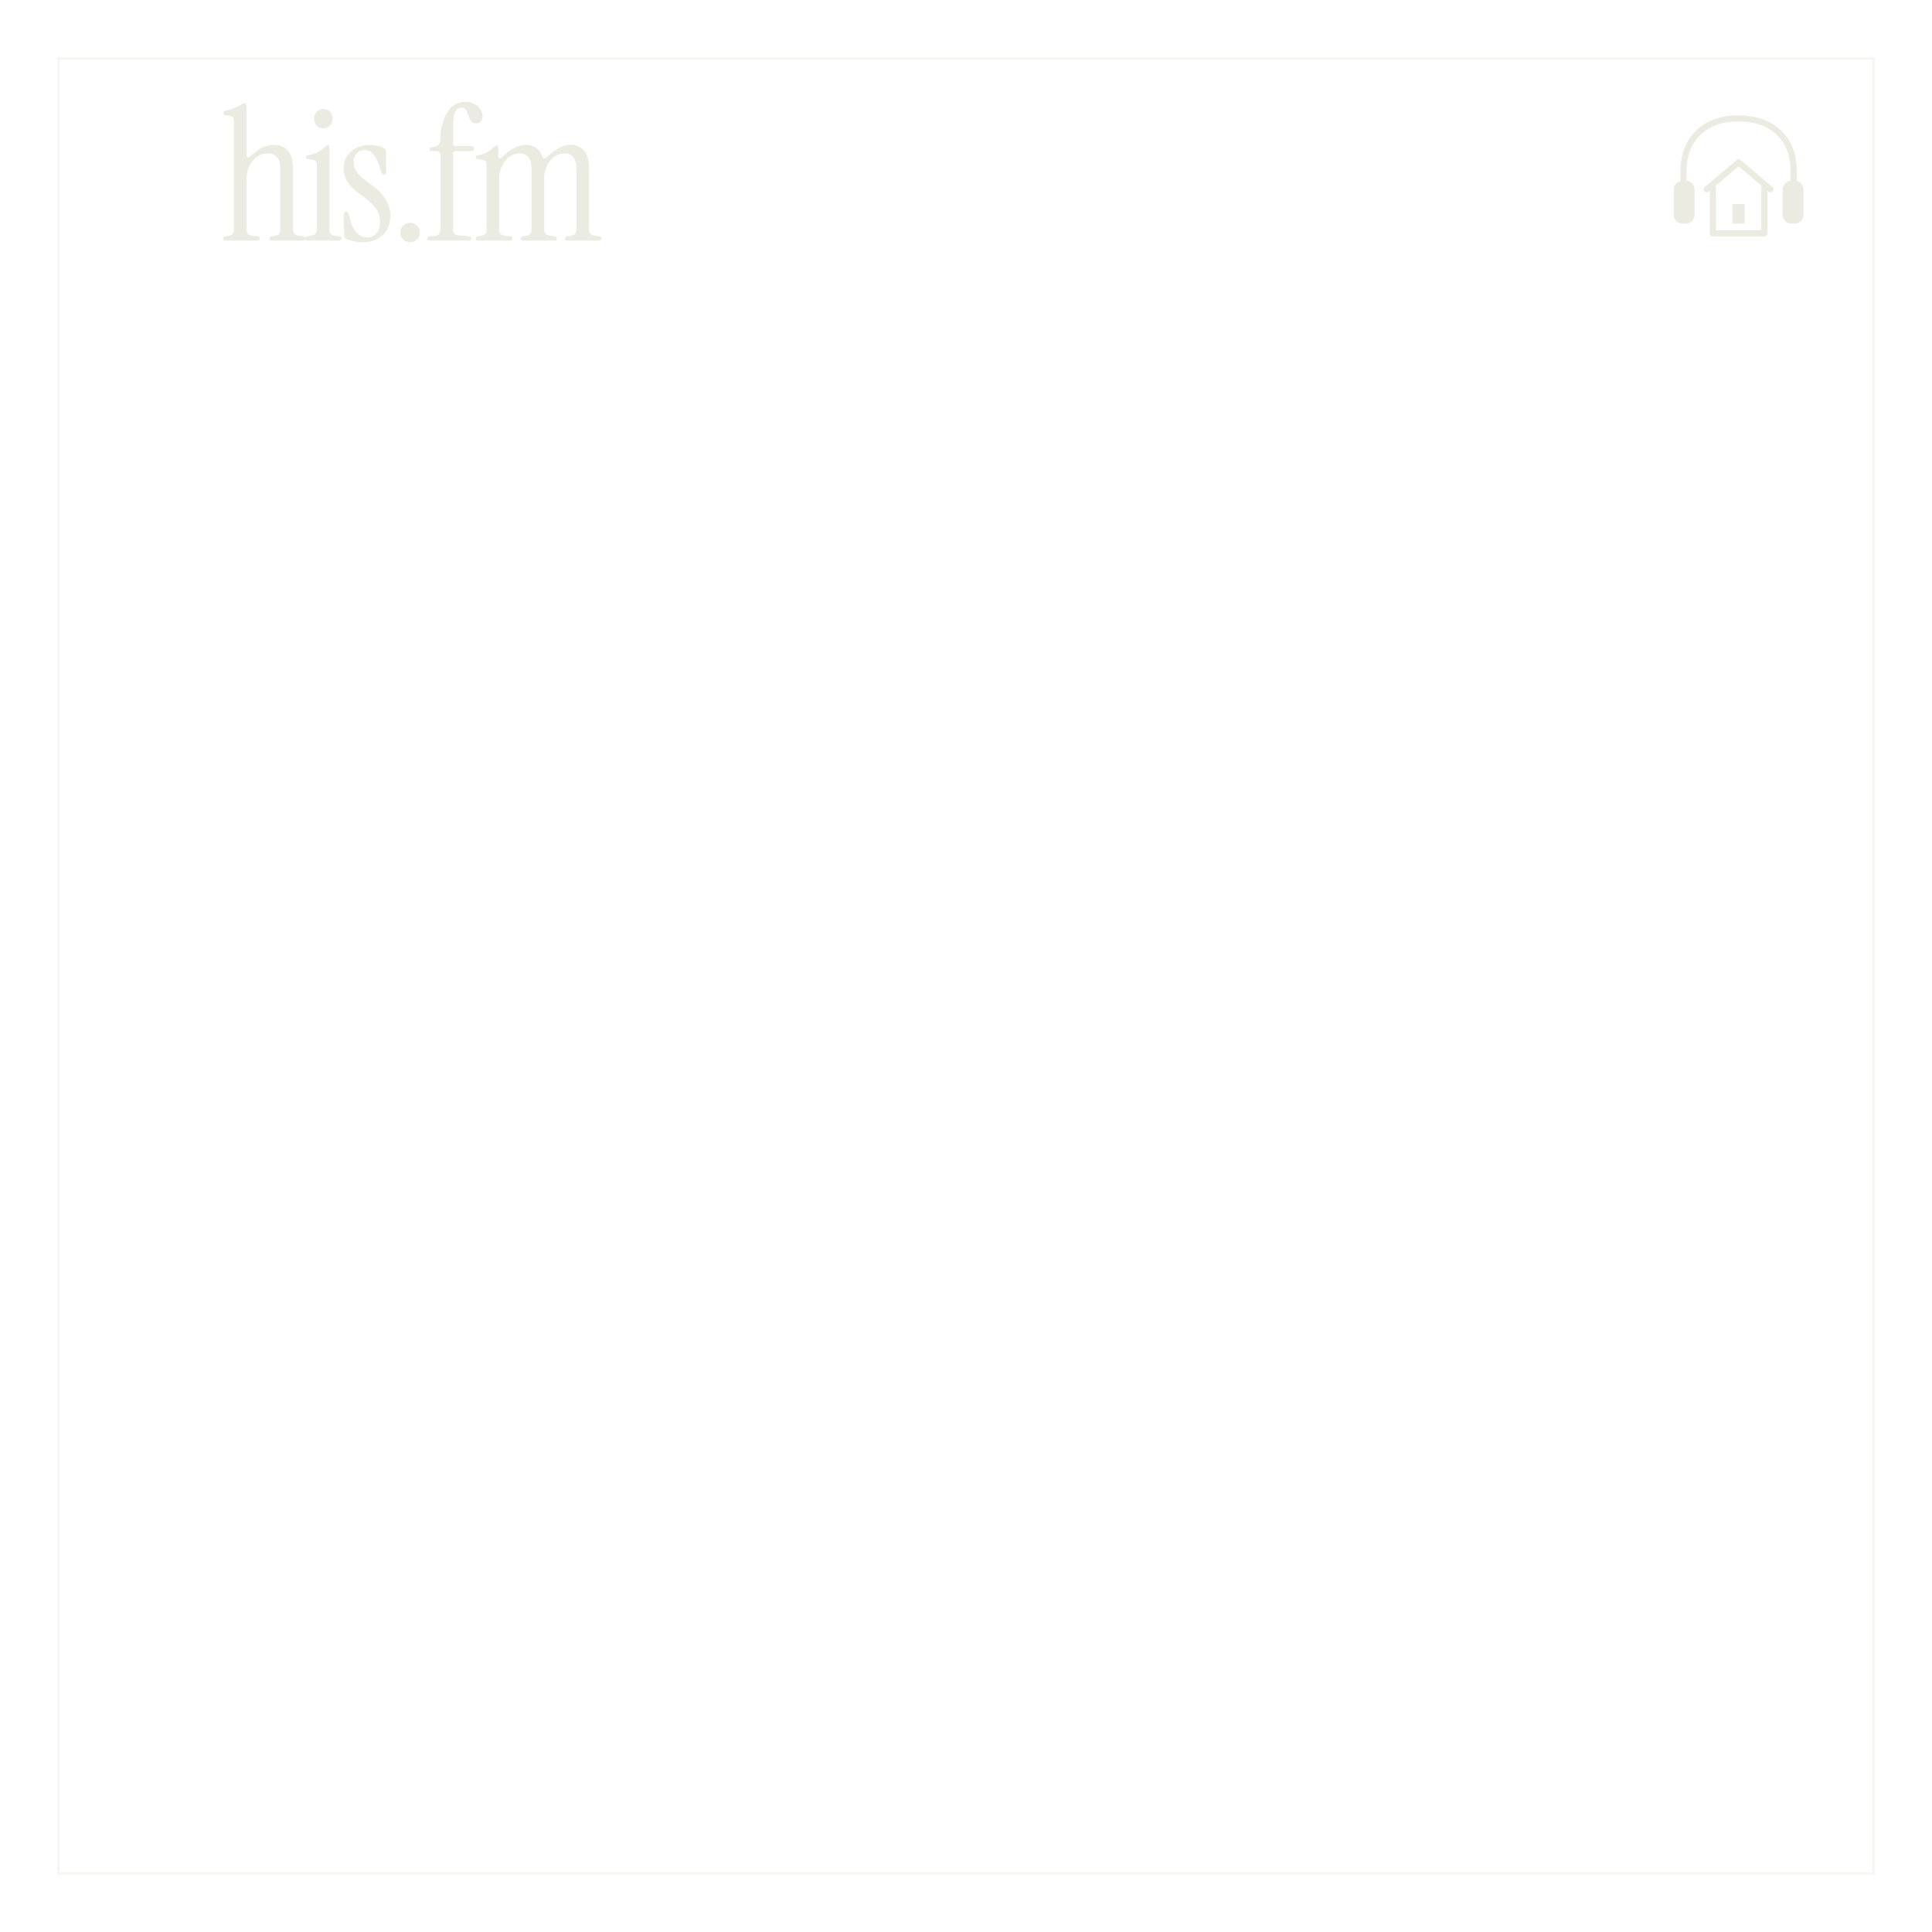
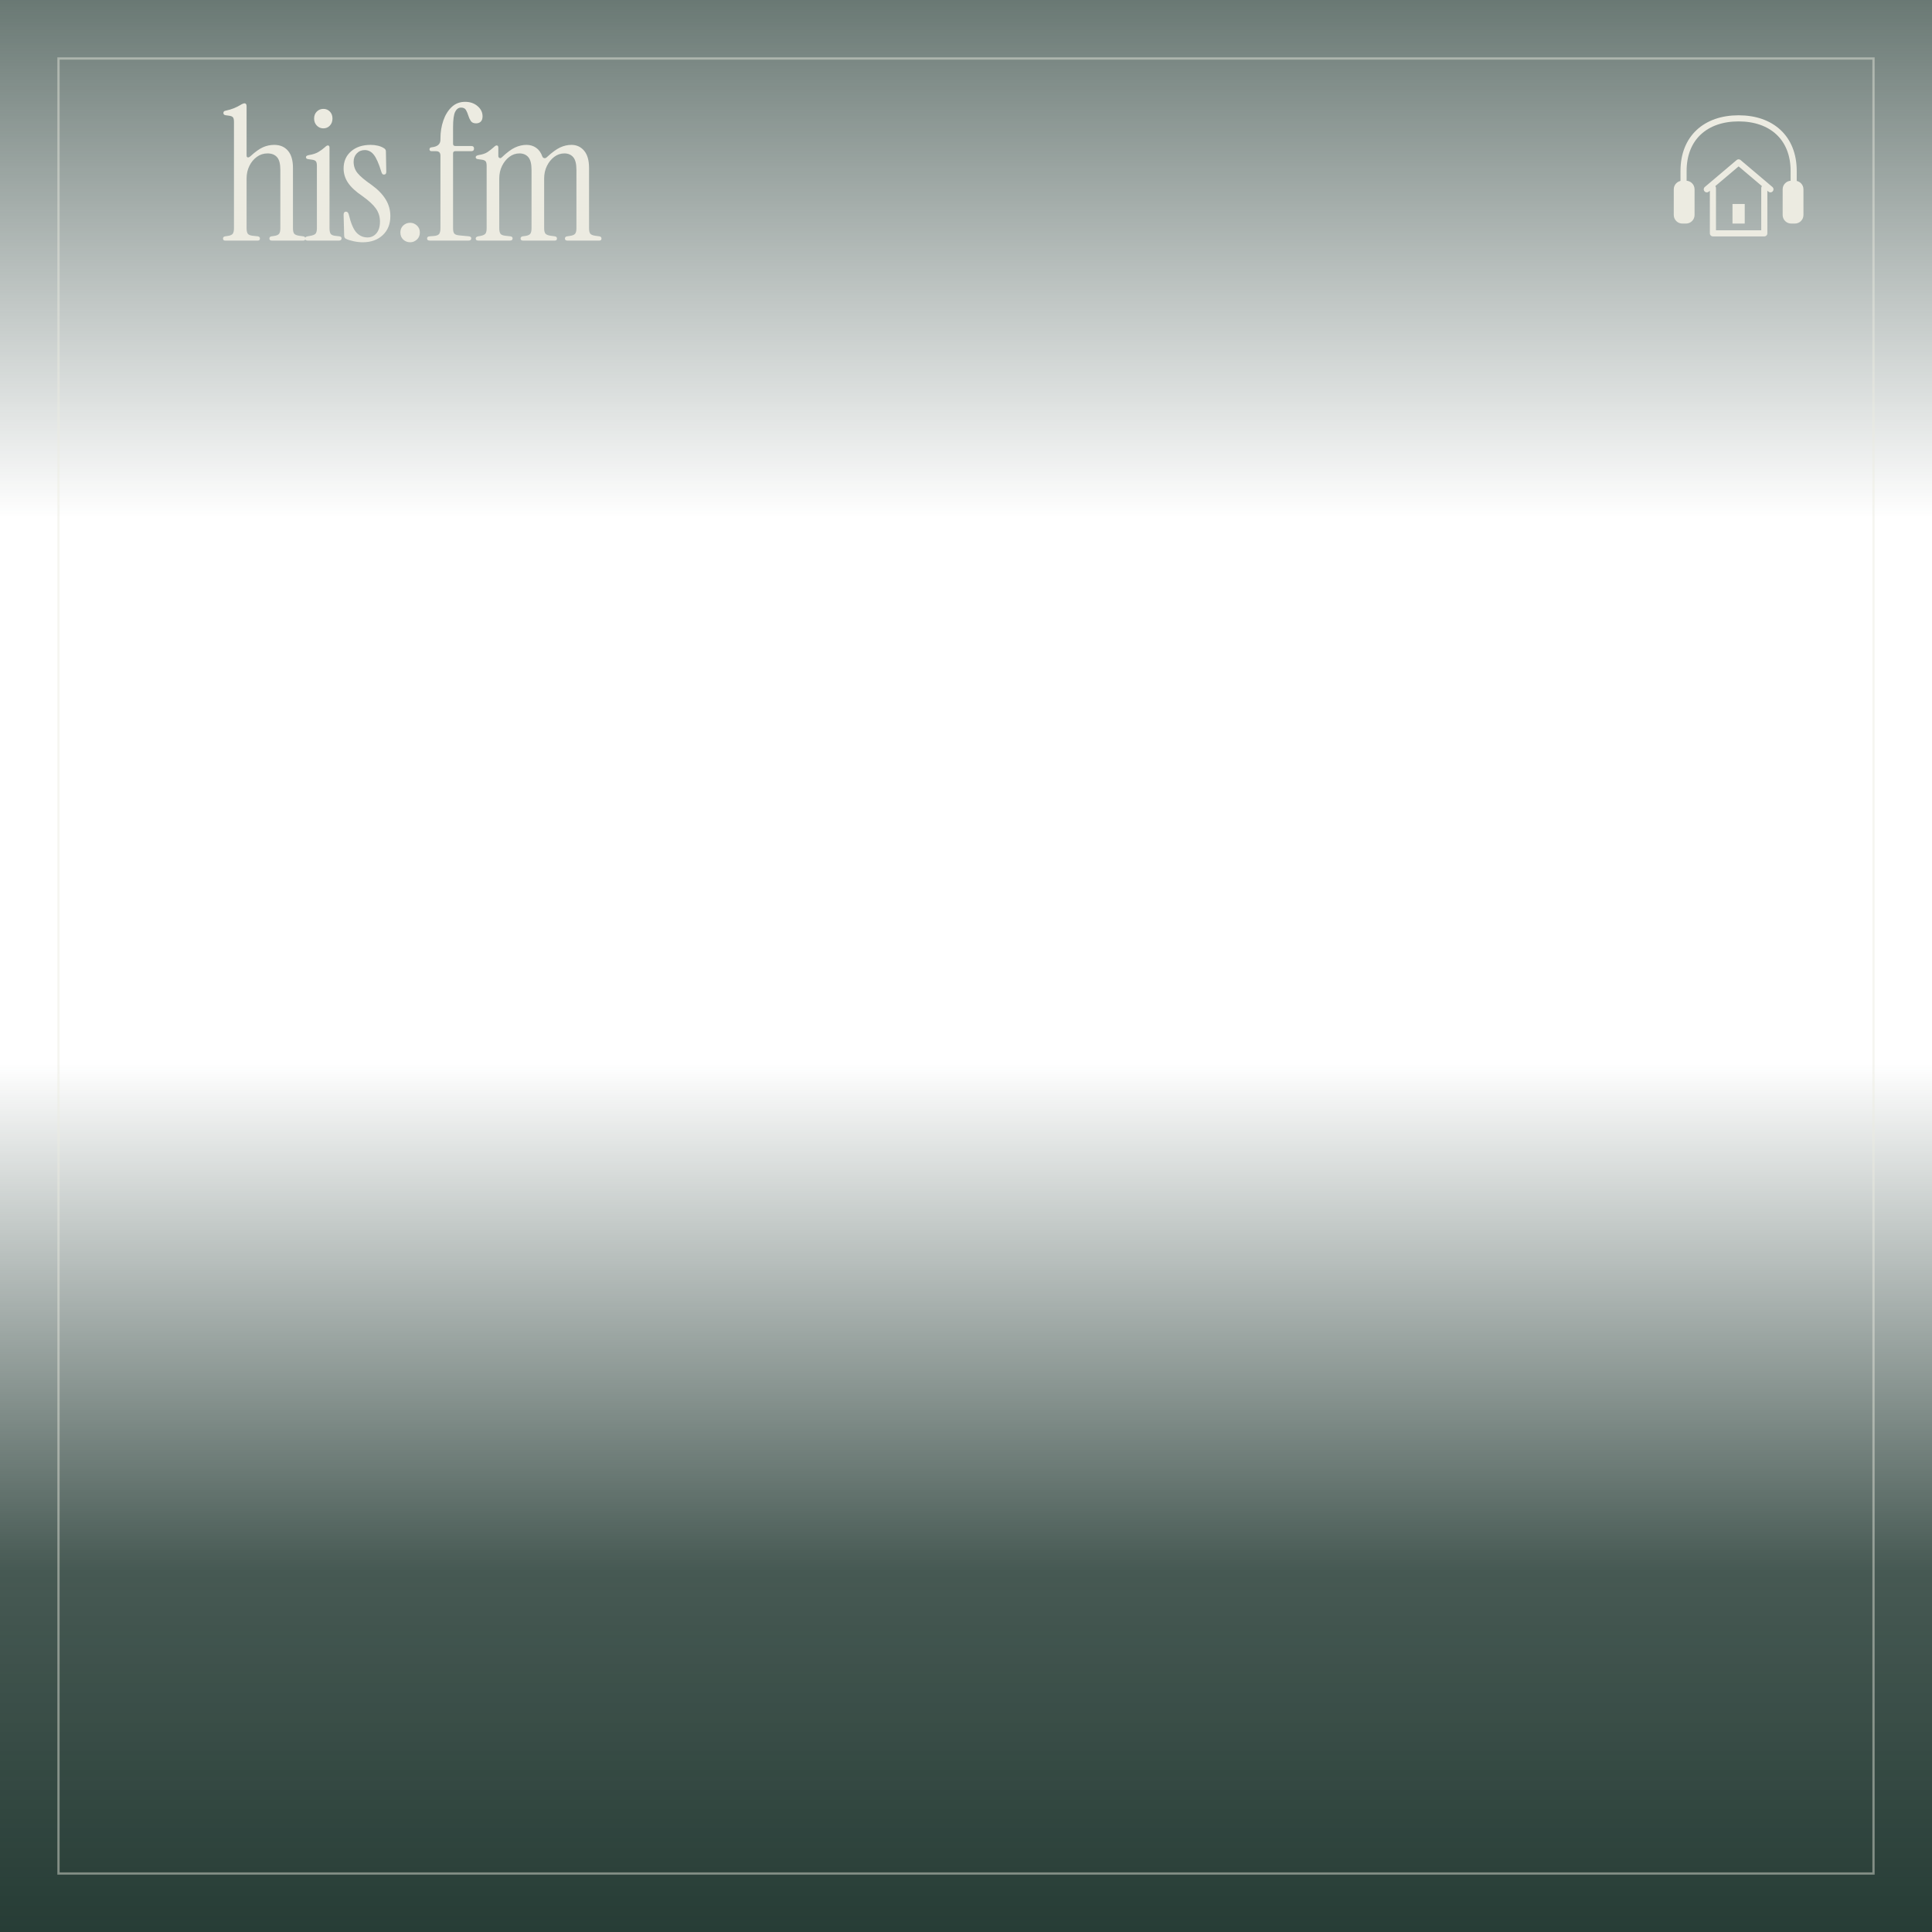
<svg xmlns="http://www.w3.org/2000/svg" width="1600" height="1600" viewBox="0 0 1024 1024" role="img" aria-label="his.fm cover frame">
+   <defs>
+     <linearGradient id="forest-shade" x1="0" y1="0" x2="0" y2="1">
+       <stop stop-color="#263C35" stop-opacity=".7" />
+       <stop offset=".27" stop-color="#263C35" stop-opacity="0" />
+       <stop offset=".55" stop-color="#263C35" stop-opacity="0" />
+       <stop offset=".81" stop-color="#263C35" stop-opacity=".85" />
+       <stop offset="1" stop-color="#263C35" />
+     </linearGradient>
+   </defs>
+   <rect width="1024" height="1024" fill="url(#forest-shade)" />
  <rect x="31" y="31" width="962" height="962" fill="none" stroke="#ECEBE1" stroke-opacity=".45" stroke-width="1.2" />
  <g transform="translate(59 46) scale(0.5316667)">
    <path fill="#ECEBE1" transform="matrix(0.1849406 0 0 -0.1849406 108.5865 153.3355)" d="M27 0Q15 0 15 11Q15 21 26 23L40 25Q61 28 67.5 37.0Q74 46 74 67V640Q74 658 68.5 664.5Q63 671 49 673L28 676Q17 678 17 688Q17 698 28 700Q56 706 75.0 714.0Q94 722 107 730Q123 740 131 740Q142 740 142 724V459Q142 450 148.0 448.5Q154 447 163 455Q201 490 230.0 503.0Q259 516 291 516Q338 516 365.0 484.5Q392 453 392 392V67Q392 46 398.5 37.5Q405 29 426 26L448 23Q459 21 459 11Q459 0 447 0H279Q265 0 265 11Q265 21 276 23L290 25Q311 28 317.5 37.0Q324 46 324 67V381Q324 430 306.0 450.0Q288 470 255 470Q223 470 197.5 451.5Q172 433 157.0 402.5Q142 372 142 335V67Q142 46 148.5 37.0Q155 28 176 26L203 23Q214 21 214 11Q214 0 202 0ZM556.0 605Q535.0 605 520.5 620.0Q506.0 635 506.0 658Q506.0 681 520.5 695.5Q535.0 710 556.0 710Q577.0 710 591.0 695.5Q605.0 681 605.0 658Q605.0 635 591.0 620.0Q577.0 605 556.0 605ZM472.0 0Q457.0 0 457.0 11Q457.0 20 470.0 23L482.0 25Q507.0 29 514.0 37.5Q521.0 46 521.0 67V403Q521.0 421 515.5 427.5Q510.0 434 496.0 436L475.0 439Q462.0 440 462.0 450Q462.0 458 478.0 461Q509.0 466 528.0 477.0Q547.0 488 565.0 504Q574.0 513 580.0 513Q589.0 513 589.0 501V67Q589.0 46 595.0 37.0Q601.0 28 618.0 26L643.0 23Q654.0 21 654.0 12Q654.0 0 639.0 0ZM768.0 -9Q745.0 -9 719.0 -3.5Q693.0 2 677.0 10Q668.0 15 668.0 27L665.0 139Q665.0 156 678.0 156Q689.0 156 693.0 140Q710.0 69 734.5 43.0Q759.0 17 794.0 17Q823.0 17 842.0 39.5Q861.0 62 861.0 102Q861.0 142 839.0 173.0Q817.0 204 765.0 241Q713.0 276 689.0 311.5Q665.0 347 665.0 389Q665.0 446 705.0 481.0Q745.0 516 811.0 516Q831.0 516 850.0 511.5Q869.0 507 884.0 497Q893.0 491 893.0 481L895.0 371Q895.0 356 883.0 356Q876.0 356 873.0 360.5Q870.0 365 868.0 372Q848.0 437 828.0 462.5Q808.0 488 779.0 488Q753.0 488 736.0 470.0Q719.0 452 719.0 425Q719.0 390 740.0 364.0Q761.0 338 816.0 300Q866.0 264 891.5 222.5Q917.0 181 917.0 132Q917.0 68 876.0 29.5Q835.0 -9 768.0 -9ZM1024.0 -9Q1002.0 -9 986.5 5.5Q971.0 20 971.0 44Q971.0 67 986.5 81.5Q1002.0 96 1024.0 96Q1044.0 96 1060.0 81.5Q1076.0 67 1076.0 44Q1076.0 20 1060.0 5.5Q1044.0 -9 1024.0 -9ZM1187.0 67V458Q1187.0 482 1163.0 482H1140.0Q1128.0 482 1128.0 492Q1128.0 502 1140.0 503Q1187.0 508 1187.0 544V550Q1187.0 602 1202.5 647.0Q1218.0 692 1247.5 720.0Q1277.0 748 1320.0 748Q1360.0 748 1387.0 725.0Q1414.0 702 1414.0 670Q1414.0 651 1404.5 641.5Q1395.0 632 1379.0 632Q1359.0 632 1350.5 645.0Q1342.0 658 1337.0 674.5Q1332.0 691 1324.5 704.0Q1317.0 717 1298.0 717Q1278.0 717 1266.5 694.5Q1255.0 672 1255.0 610V522Q1255.0 510 1267.0 510H1353.0Q1368.0 510 1368.0 496Q1368.0 482 1353.0 482H1267.0Q1255.0 482 1255.0 470V67Q1255.0 46 1261.5 38.0Q1268.0 30 1289.0 28L1342.0 23Q1353.0 21 1353.0 12Q1353.0 0 1338.0 0H1130.0Q1115.0 0 1115.0 11Q1115.0 22 1128.0 23L1153.0 25Q1174.0 27 1180.5 36.5Q1187.0 46 1187.0 67ZM1392.0 0Q1377.0 0 1377.0 11Q1377.0 20 1390.0 23L1402.0 25Q1423.0 29 1429.5 37.5Q1436.0 46 1436.0 67V403Q1436.0 421 1430.5 427.5Q1425.0 434 1411.0 436L1390.0 439Q1377.0 440 1377.0 450Q1377.0 458 1393.0 461Q1424.0 466 1440.5 477.0Q1457.0 488 1475.0 504Q1484.0 513 1490.0 513Q1499.0 513 1499.0 501V456Q1499.0 449 1505.0 445.5Q1511.0 442 1518.0 449Q1559.0 488 1589.5 502.0Q1620.0 516 1651.0 516Q1680.0 516 1702.5 500.5Q1725.0 485 1736.0 454Q1739.0 446 1746.5 444.5Q1754.0 443 1761.0 450Q1802.0 488 1832.0 502.0Q1862.0 516 1893.0 516Q1935.0 516 1961.5 484.5Q1988.0 453 1988.0 392V67Q1988.0 46 1994.5 37.5Q2001.0 29 2022.0 26L2044.0 23Q2055.0 21 2055.0 11Q2055.0 0 2043.0 0H1872.0Q1858.0 0 1858.0 11Q1858.0 21 1869.0 23L1883.0 25Q1906.0 28 1913.0 37.0Q1920.0 46 1920.0 67V381Q1920.0 430 1902.5 450.0Q1885.0 470 1855.0 470Q1825.0 470 1800.5 451.5Q1776.0 433 1761.0 402.5Q1746.0 372 1746.0 335V67Q1746.0 46 1753.0 37.5Q1760.0 29 1782.0 26L1804.0 23Q1815.0 21 1815.0 11Q1815.0 0 1803.0 0H1633.0Q1619.0 0 1619.0 11Q1619.0 21 1630.0 23L1644.0 25Q1665.0 28 1671.5 37.0Q1678.0 46 1678.0 67V381Q1678.0 430 1660.5 450.0Q1643.0 470 1613.0 470Q1583.0 470 1558.5 451.5Q1534.0 433 1519.0 402.5Q1504.0 372 1504.0 335V67Q1504.0 46 1510.5 37.0Q1517.0 28 1538.0 26L1565.0 23Q1576.0 21 1576.0 12Q1576.0 0 1561.0 0Z" />
  </g>
  <g transform="translate(880 53) scale(0.6484375)">
    <g fill="none" stroke="#ECEBE1" stroke-width="5" stroke-linecap="round" stroke-linejoin="round">
      <path d="M19 81V58C19 31 37 15 64 15C91 15 109 31 109 58V81M38 73L64 51L90 73M43 72V109H85V72" />
    </g>
    <g fill="#ECEBE1">
      <rect x="11" y="66" width="17" height="35" rx="7" />
      <rect x="100" y="66" width="17" height="35" rx="7" />
      <rect x="59" y="85" width="10" height="16" />
    </g>
  </g>
</svg>
